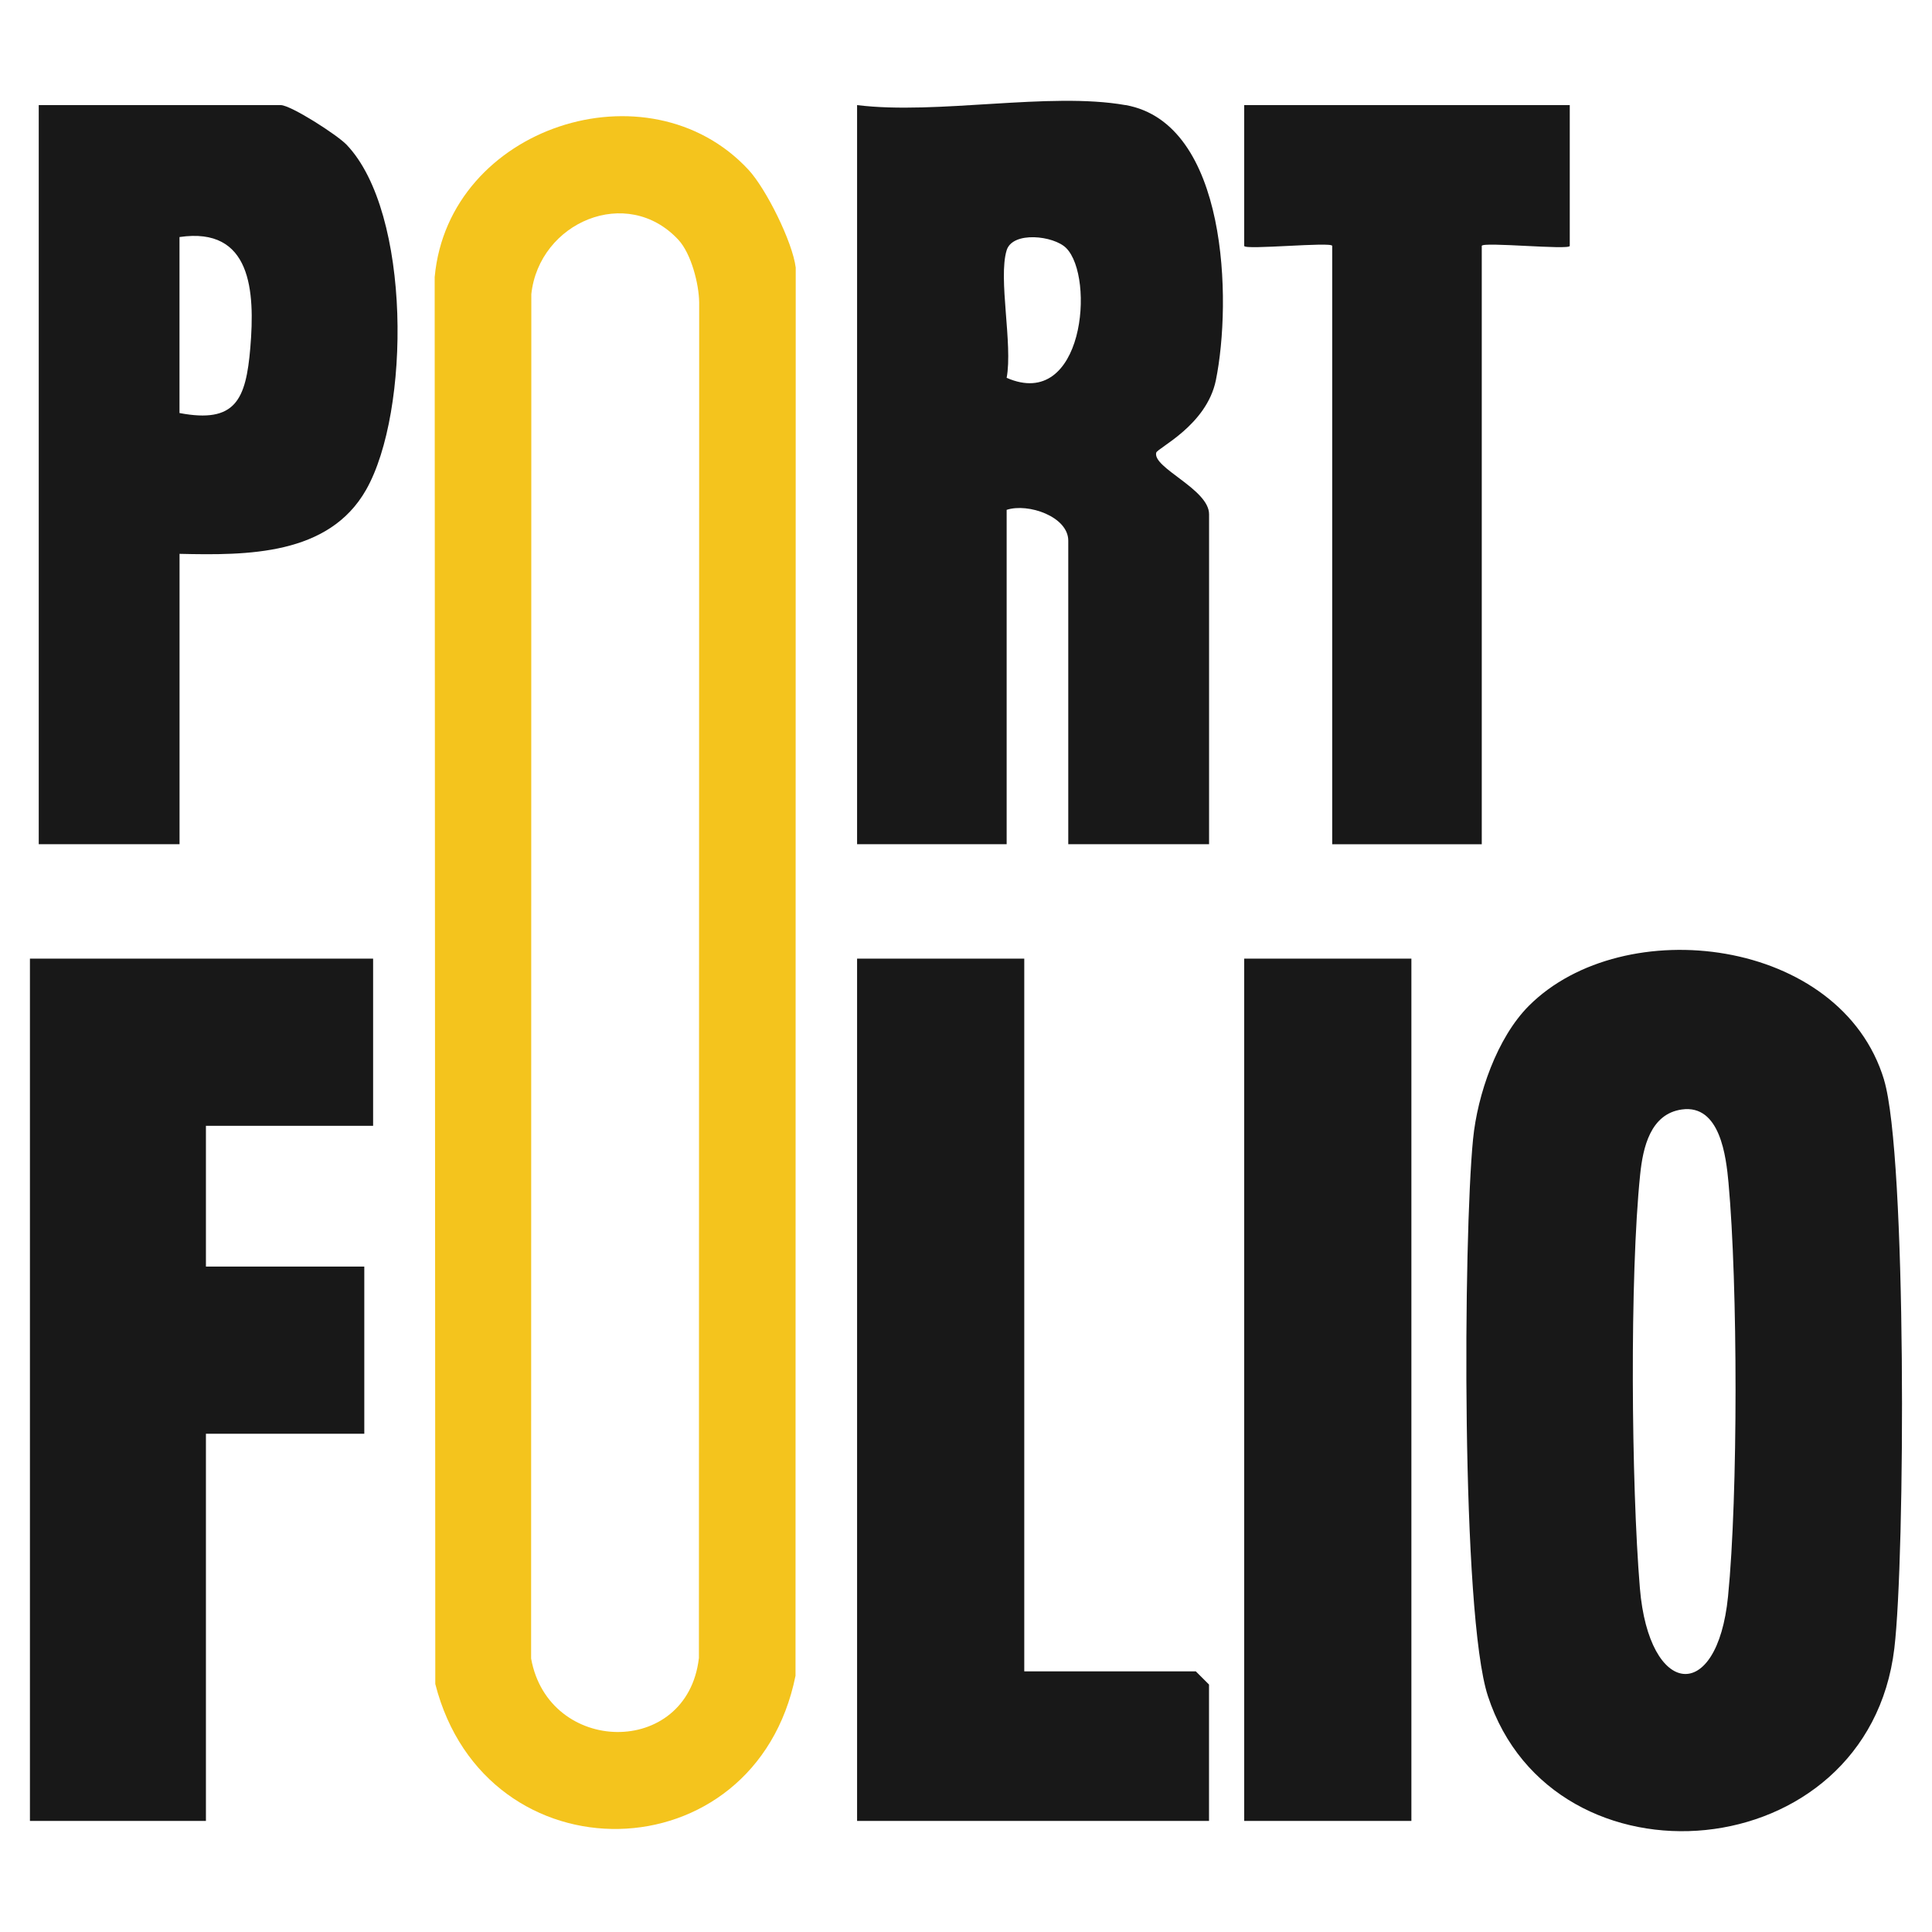
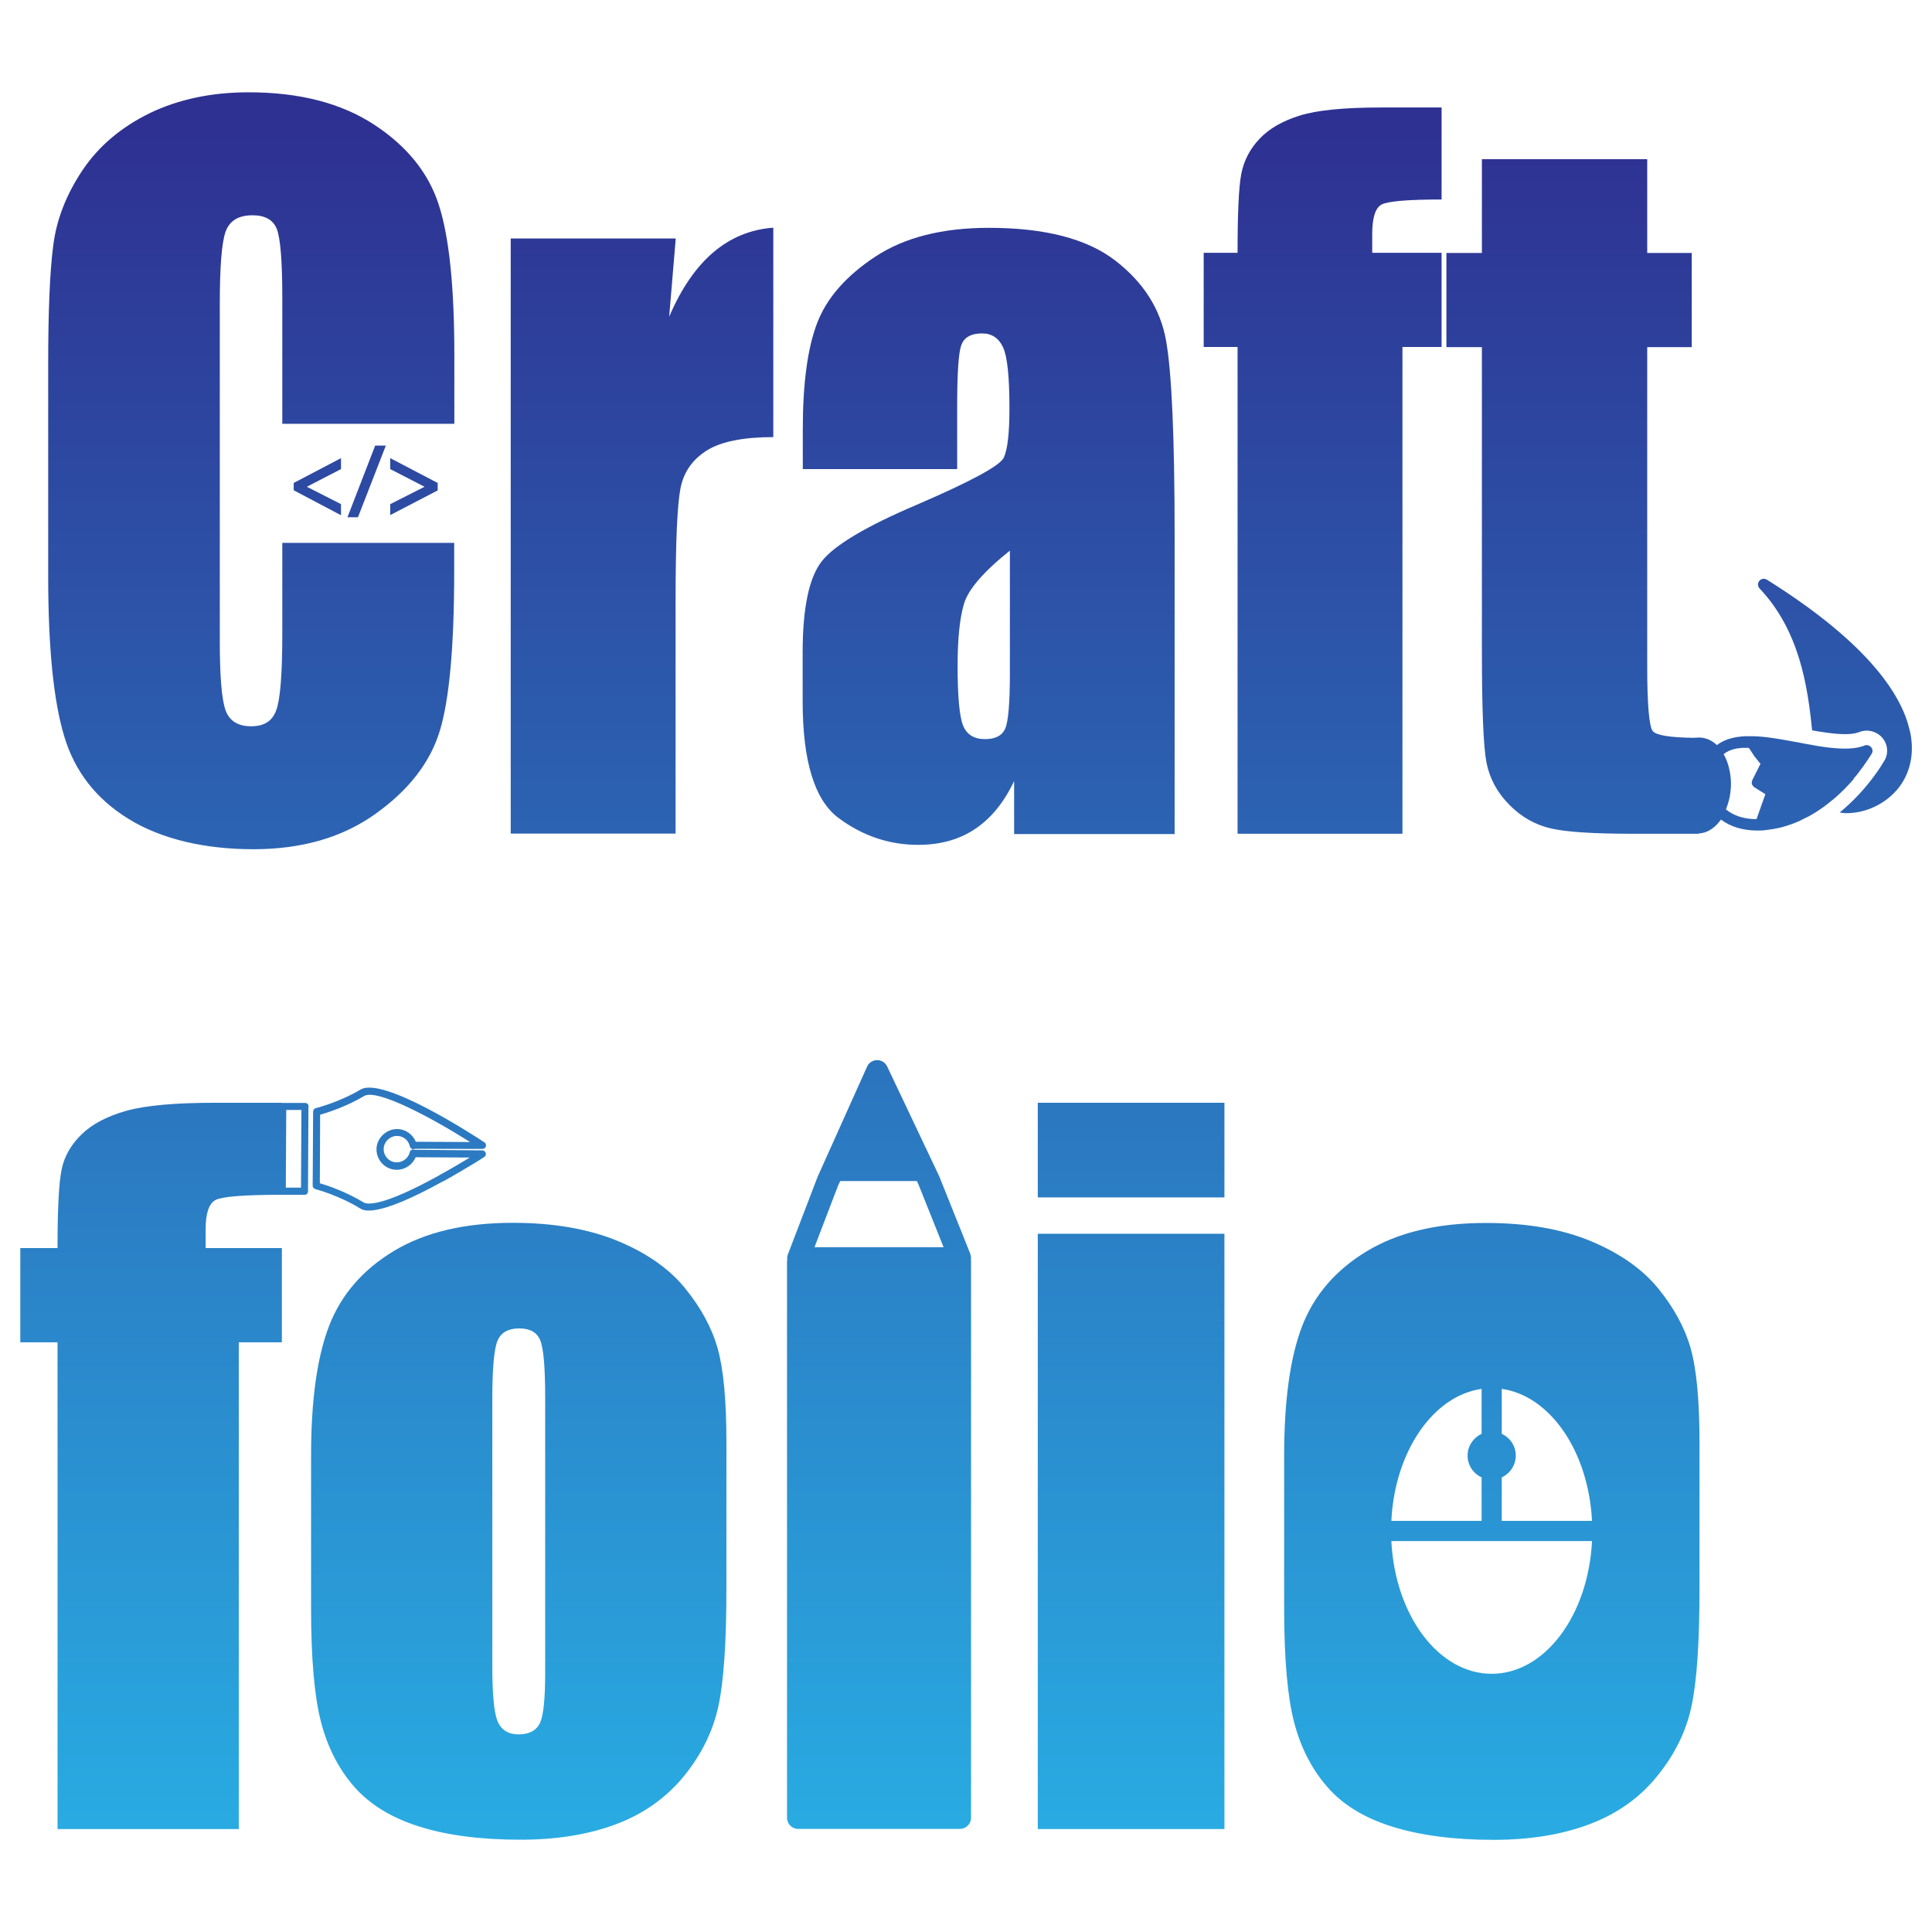
- <svg xmlns="http://www.w3.org/2000/svg" id="_レイヤー_1" data-name="レイヤー_1" version="1.1" viewBox="0 0 375 375">
+ <svg xmlns="http://www.w3.org/2000/svg" xmlns:xlink="http://www.w3.org/1999/xlink" id="_レイヤー_1" data-name="レイヤー_1" version="1.1" viewBox="0 0 132.29 132.29">
  <defs>
    <style>
      .st0 {
-         fill: #181818;
+         fill: url(#_名称未設定グラデーション_4012);
      }

      .st1 {
-         fill: #f4c41d;
+         fill: url(#_名称未設定グラデーション_401);
+       }
+ 
+       .st2 {
+         fill: url(#_名称未設定グラデーション_4014);
+       }
+ 
+       .st3 {
+         fill: url(#_名称未設定グラデーション_407);
+       }
+ 
+       .st4 {
+         fill: url(#_名称未設定グラデーション_4015);
+       }
+ 
+       .st5 {
+         fill: url(#_名称未設定グラデーション_402);
+       }
+ 
+       .st6 {
+         fill: url(#_名称未設定グラデーション_408);
+       }
+ 
+       .st7 {
+         fill: url(#_名称未設定グラデーション_40);
+       }
+ 
+       .st8 {
+         fill: url(#_名称未設定グラデーション_4016);
+       }
+ 
+       .st9 {
+         fill: url(#_名称未設定グラデーション_405);
+       }
+ 
+       .st10 {
+         fill: url(#_名称未設定グラデーション_404);
+       }
+ 
+       .st11 {
+         fill: url(#_名称未設定グラデーション_409);
+       }
+ 
+       .st12 {
+         fill: url(#_名称未設定グラデーション_406);
+       }
+ 
+       .st13 {
+         fill: url(#_名称未設定グラデーション_4011);
+       }
+ 
+       .st14 {
+         fill: url(#_名称未設定グラデーション_4010);
+       }
+ 
+       .st15 {
+         fill: url(#_名称未設定グラデーション_4013);
+       }
+ 
+       .st16 {
+         fill: url(#_名称未設定グラデーション_403);
      }
    </style>
+     <linearGradient id="_名称未設定グラデーション_40" data-name="名称未設定グラデーション 40" x1="17.19" y1="9.16" x2="17.19" y2="125.4" gradientUnits="userSpaceOnUse">
+       <stop offset="0" stop-color="#2e3192" />
+       <stop offset="1" stop-color="#29abe2" />
+     </linearGradient>
+     <linearGradient id="_名称未設定グラデーション_401" data-name="名称未設定グラデーション 40" x1="43.97" y1="9.16" x2="43.97" y2="125.4" xlink:href="#_名称未設定グラデーション_40" />
+     <linearGradient id="_名称未設定グラデーション_402" data-name="名称未設定グラデーション 40" x1="67.7" y1="9.16" x2="67.7" y2="125.4" xlink:href="#_名称未設定グラデーション_40" />
+     <linearGradient id="_名称未設定グラデーション_403" data-name="名称未設定グラデーション 40" x1="90.56" y1="9.16" x2="90.56" y2="125.4" xlink:href="#_名称未設定グラデーション_40" />
+     <linearGradient id="_名称未設定グラデーション_404" data-name="名称未設定グラデーション 40" x1="10.35" y1="9.16" x2="10.35" y2="125.4" xlink:href="#_名称未設定グラデーション_40" />
+     <linearGradient id="_名称未設定グラデーション_405" data-name="名称未設定グラデーション 40" x1="35.52" y1="9.16" x2="35.52" y2="125.4" xlink:href="#_名称未設定グラデーション_40" />
+     <linearGradient id="_名称未設定グラデーション_406" data-name="名称未設定グラデーション 40" x1="77.45" y1="9.16" x2="77.45" y2="125.4" xlink:href="#_名称未設定グラデーション_40" />
+     <linearGradient id="_名称未設定グラデーション_407" data-name="名称未設定グラデーション 40" x1="77.45" y1="9.16" x2="77.45" y2="125.4" xlink:href="#_名称未設定グラデーション_40" />
+     <linearGradient id="_名称未設定グラデーション_408" data-name="名称未設定グラデーション 40" x1="60.2" y1="9.16" x2="60.2" y2="125.4" xlink:href="#_名称未設定グラデーション_40" />
+     <linearGradient id="_名称未設定グラデーション_409" data-name="名称未設定グラデーション 40" x1="125.63" y1="9.16" x2="125.63" y2="125.4" xlink:href="#_名称未設定グラデーション_40" />
+     <linearGradient id="_名称未設定グラデーション_4010" data-name="名称未設定グラデーション 40" x1="113.62" y1="9.16" x2="113.62" y2="125.4" xlink:href="#_名称未設定グラデーション_40" />
+     <linearGradient id="_名称未設定グラデーション_4011" data-name="名称未設定グラデーション 40" x1="102.14" y1="9.16" x2="102.14" y2="125.4" xlink:href="#_名称未設定グラデーション_40" />
+     <linearGradient id="_名称未設定グラデーション_4012" data-name="名称未設定グラデーション 40" x1="20.11" y1="9.16" x2="20.11" y2="125.4" xlink:href="#_名称未設定グラデーション_40" />
+     <linearGradient id="_名称未設定グラデーション_4013" data-name="名称未設定グラデーション 40" x1="27.34" y1="9.16" x2="27.34" y2="125.4" xlink:href="#_名称未設定グラデーション_40" />
+     <linearGradient id="_名称未設定グラデーション_4014" data-name="名称未設定グラデーション 40" x1="21.73" y1="9.16" x2="21.73" y2="125.4" xlink:href="#_名称未設定グラデーション_40" />
+     <linearGradient id="_名称未設定グラデーション_4015" data-name="名称未設定グラデーション 40" x1="25.11" x2="25.11" y2="125.4" xlink:href="#_名称未設定グラデーション_40" />
+     <linearGradient id="_名称未設定グラデーション_4016" data-name="名称未設定グラデーション 40" x1="28.34" y1="9.16" x2="28.34" y2="125.4" xlink:href="#_名称未設定グラデーション_40" />
  </defs>
-   <polygon class="st0" points="5.81 353.44 39.97 353.44 39.97 278.29 70.71 278.29 70.71 245.84 39.97 245.84 39.97 218.52 72.42 218.52 72.42 186.07 5.81 186.07 5.81 353.44" />
-   <polygon class="st0" points="198.81 324.41 198.81 186.07 166.36 186.07 166.36 353.44 234.67 353.44 234.67 326.97 232.11 324.41 198.81 324.41" />
-   <rect class="st0" x="241.5" y="186.07" width="32.45" height="167.37" />
-   <path class="st0" d="M258.58,47.73v116.14h29.03V47.73c0-.85,17.08.85,17.08,0v-27.33h-63.19v27.33c0,.85,17.08-.85,17.08,0Z" />
-   <path class="st1" d="M84.37,53.7l.12,273.16c9.78,38.29,62.07,37.27,69.92-1.6l.04-273.31c-.61-4.98-5.76-15.33-9.18-19.01-19.41-20.92-58.17-8.35-60.89,20.75ZM135.65,321.88c-2.29,19.35-29.19,18.77-32.56.04l.04-264.84c1.51-13.93,18.56-21.27,28.54-10.54,2.46,2.65,4,8.5,4.04,12.2l-.05,263.14Z" />
-   <path class="st0" d="M54.49,20.4H7.52v143.46h27.33v-56.36c13.12.3,28.97.33,36.22-12.45,8.59-15.15,8.78-53.77-3.79-66.95-1.84-1.93-10.85-7.7-12.79-7.7ZM48.59,67.46c-.85,10.14-2.87,14.77-13.75,12.71v-34.16c14-2.06,14.66,10.54,13.75,21.44Z" />
-   <path class="st0" d="M365.7,209.6c-8.36-27.68-50.57-32.75-68.94-14.38-6.18,6.18-9.99,17.23-10.84,25.88-1.89,19.19-2.33,92.18,2.88,108.1,12.67,38.73,73.76,33.69,78.89-9.25,2.11-17.63,2.42-95.74-2-110.35ZM335.41,309.87c-2.09,21.02-15.35,19.6-17.11-1.62-1.67-20.13-2-60.51.06-80.33.54-5.18,1.97-11.71,8.08-12.57,7.47-1.05,8.6,9.24,9.06,14.21,1.81,19.8,1.87,60.61-.09,80.31Z" />
-   <path class="st0" d="M218.45,20.4c-14.76-2.61-36.51,1.93-52.09,0v143.46h29.03v-64.9c4.2-1.37,11.96,1.33,11.96,5.98v58.92h27.33v-64.05c0-4.86-10.97-8.98-10.26-11.94.22-.91,9.78-5.28,11.58-14.07,3.11-15.28,2.34-49.89-17.54-53.41ZM195.39,73.34c1.22-6.52-1.68-19.28,0-24.76,1.15-3.75,9.12-2.86,11.55-.44,5.64,5.64,3.45,31.73-11.55,25.2Z" />
+   <path class="st7" d="M31.1,29.02h-11.77v-8.64c0-2.51-.13-4.08-.38-4.71-.25-.62-.81-.93-1.66-.93-.97,0-1.58.38-1.85,1.14-.26.76-.39,2.4-.39,4.91v23.1c0,2.42.13,3.99.39,4.73.26.74.85,1.11,1.76,1.11s1.45-.37,1.72-1.11c.27-.74.41-2.47.41-5.2v-6.25h11.77v1.94c0,5.15-.33,8.8-.99,10.95-.66,2.15-2.12,4.04-4.39,5.66-2.26,1.62-5.05,2.43-8.37,2.43s-6.29-.69-8.52-2.06c-2.24-1.37-3.72-3.27-4.44-5.7-.73-2.43-1.09-6.08-1.09-10.95v-14.53c0-3.58.11-6.27.34-8.06.22-1.79.89-3.52,2-5.18,1.11-1.66,2.65-2.96,4.61-3.92,1.97-.95,4.23-1.43,6.78-1.43,3.47,0,6.33.74,8.58,2.21,2.25,1.47,3.74,3.31,4.44,5.51.71,2.2,1.06,5.62,1.06,10.26v4.72Z" />
+   <path class="st1" d="M46.27,16.33l-.45,5.36c1.64-3.84,4.02-5.87,7.13-6.1v14.34c-2.07,0-3.59.31-4.56.92-.97.61-1.57,1.47-1.79,2.56-.22,1.1-.34,3.62-.34,7.57v16.1h-11.29V16.33h11.29Z" />
+   <path class="st5" d="M65.56,32.12h-10.59v-2.73c0-3.15.33-5.58.99-7.29.66-1.71,1.99-3.22,3.98-4.53,1.99-1.31,4.58-1.97,7.77-1.97,3.82,0,6.7.74,8.64,2.23,1.94,1.49,3.1,3.31,3.49,5.47s.59,6.61.59,13.35v20.46h-10.99v-3.63c-.69,1.46-1.58,2.55-2.67,3.28-1.09.73-2.39,1.09-3.9,1.09-1.98,0-3.79-.61-5.44-1.83s-2.47-3.89-2.47-8v-3.35c0-3.05.44-5.13,1.31-6.24.88-1.11,3.05-2.4,6.51-3.87,3.71-1.6,5.69-2.67,5.95-3.22.26-.55.39-1.68.39-3.38,0-2.13-.14-3.52-.43-4.16-.29-.64-.77-.97-1.44-.97-.76,0-1.24.27-1.43.81-.19.54-.28,1.95-.28,4.22v4.27ZM69.14,37.71c-1.81,1.45-2.86,2.67-3.14,3.66-.29.98-.43,2.4-.43,4.24,0,2.11.13,3.47.38,4.08.25.61.75.92,1.5.92.71,0,1.17-.24,1.38-.72.21-.48.32-1.75.32-3.79v-8.39Z" />
+   <path class="st16" d="M98.71,7.36v6.3c-2.33,0-3.7.12-4.12.35-.42.24-.63.91-.63,2.01v1.29h4.75v6.45h-2.68v33.33h-11.29V23.76h-2.32v-6.45h2.32c0-2.68.08-4.47.25-5.38.17-.9.58-1.71,1.24-2.41.66-.71,1.59-1.24,2.78-1.61s3.05-.55,5.56-.55h4.14Z" />
+   <path class="st10" d="M19.3,75.51v6.3c-2.56,0-4.07.12-4.53.35-.46.24-.69.91-.69,2.01v1.29h5.22v6.45h-2.95v33.33H3.94v-33.33H1.39v-6.45h2.55c0-2.68.09-4.47.28-5.38.18-.9.64-1.7,1.37-2.41.73-.71,1.75-1.24,3.06-1.61,1.31-.37,3.35-.55,6.11-.55h4.55Z" />
+   <path class="st9" d="M49.74,98.79v9.98c0,3.67-.18,6.35-.55,8.06-.37,1.71-1.16,3.31-2.36,4.79-1.21,1.48-2.76,2.58-4.65,3.29-1.89.71-4.07,1.06-6.53,1.06-2.74,0-5.07-.3-6.97-.91-1.9-.6-3.38-1.52-4.44-2.73-1.06-1.22-1.81-2.69-2.26-4.42-.45-1.73-.68-4.33-.68-7.79v-10.44c0-3.79.41-6.75,1.23-8.88.82-2.13,2.29-3.84,4.42-5.13,2.13-1.29,4.85-1.94,8.17-1.94,2.78,0,5.18.42,7.17,1.24s3.54,1.91,4.62,3.24c1.08,1.33,1.83,2.7,2.23,4.12.4,1.41.6,3.56.6,6.45ZM37.33,95.72c0-2.09-.11-3.4-.34-3.95s-.71-.81-1.44-.81-1.23.27-1.47.81-.37,1.86-.37,3.95v18.4c0,1.92.12,3.18.37,3.76s.73.88,1.44.88,1.22-.27,1.46-.8c.24-.53.35-1.68.35-3.44v-18.8Z" />
+   <rect class="st12" x="71.06" y="75.51" width="12.78" height="6.48" />
+   <rect class="st3" x="71.06" y="84.48" width="12.78" height="40.76" />
+   <path class="st6" d="M66.45,85.88l-2.14-5.34-3.56-7.51c-.13-.27-.39-.44-.69-.44h0c-.3,0-.57.18-.69.45l-3.39,7.55-2.03,5.3c-.05.12-.06.25-.04.37,0,.03-.02.05-.02.08v38.13c0,.42.34.76.76.76h11.08c.42,0,.76-.34.76-.76v-38.13s-.01-.04-.01-.06c.02-.13.01-.27-.04-.4ZM57.39,81.18l.14-.31h5.25l.13.28,1.7,4.25h-8.84l1.62-4.23Z" />
+   <path class="st11" d="M130.76,50c-.5-2.23-2.6-5.82-9.78-10.31-.07-.04-.14-.06-.21-.06-.11,0-.23.05-.3.14-.13.15-.12.37.01.52,2.73,2.88,3.3,6.69,3.6,9.72.14.02.27.05.41.07.14.02.27.04.4.06.52.08,1.01.13,1.45.13.38,0,.71-.04.96-.14.17-.07.35-.1.52-.1.4,0,.79.17,1.06.48.39.45.45,1.09.14,1.59-.09.14-.17.28-.26.42-.58.88-1.24,1.67-1.95,2.36-.15.14-.29.28-.44.41-.13.12-.27.23-.4.34.13.03.28.05.43.05.01,0,.03,0,.04,0,1.48,0,2.96-.79,3.77-2.02.67-1.03.87-2.29.56-3.65Z" />
+   <path class="st14" d="M126.92,53.32c.09-.11.18-.21.27-.32.04-.05.07-.1.11-.15.21-.27.41-.55.61-.85h0c.08-.13.17-.26.25-.39.09-.14.07-.33-.04-.45-.08-.09-.19-.14-.3-.14-.05,0-.1,0-.15.03-.07.03-.14.05-.21.07-.33.1-.71.14-1.13.14s-.87-.04-1.34-.1c-.13-.02-.27-.04-.4-.06s-.27-.04-.41-.07c-.36-.06-.72-.13-1.08-.2-.13-.02-.26-.05-.39-.07-.92-.17-1.85-.33-2.68-.35-.09,0-.17,0-.25,0-.09,0-.18,0-.27,0-.83.04-1.47.24-1.95.61-.27-.26-.59-.43-.93-.49-.08-.02-.16-.02-.23-.03l-.44.02c-1.62-.02-2.55-.17-2.79-.46-.25-.31-.38-1.8-.38-4.48v-21.81h3.05v-6.45h-3.05v-6.42h-11.32v6.42h-2.43v6.45h2.43v20.7c0,4.05.1,6.63.31,7.72.21,1.1.73,2.07,1.57,2.92.84.85,1.81,1.39,2.91,1.63,1.1.24,2.93.35,5.51.35h4.56v-.02c.28-.02.55-.1.8-.26.26-.16.5-.4.71-.69.65.49,1.51.75,2.49.75.18,0,.37,0,.56-.03,0,0,0,0,0,0,.16-.02.32-.04.48-.07.01,0,.02,0,.03,0,.15-.03.3-.06.45-.09.02,0,.04,0,.05-.01.47-.12.93-.28,1.39-.49.01,0,.02-.01.03-.02.15-.07.29-.14.44-.22,0,0,0,0,.01,0,.46-.24.91-.54,1.34-.87.1-.08.21-.17.31-.25.05-.04.1-.08.15-.12.02-.02.04-.04.07-.06.03-.03.06-.06.09-.08.38-.33.74-.7,1.09-1.09.04-.04.08-.09.12-.14ZM120.31,56.09s-.01,0-.02,0c-.86,0-1.59-.23-2.11-.67.15-.37.26-.77.31-1.19.01-.11.02-.22.03-.33.02-.39-.01-.77-.09-1.14-.08-.41-.22-.79-.41-1.13t0,0s0,0,.01,0c0,0,.02-.01.03-.02,0,0,0,0,0,0,0,0,0,0,0,0,0,0,.02-.01.03-.02.04-.03.08-.06.13-.09.02-.01.04-.02.06-.03h0c.05-.03.1-.05.16-.08,0,0,0,0,0,0,.02,0,.04-.02.06-.02,0,0,0,0,0,0s0,0,0,0c.08-.03.16-.05.24-.08h0s.01,0,.02,0c.08-.02.16-.04.25-.05,0,0,0,0,0,0,0,0,0,0,0,0,0,0,0,0,0,0,.03,0,.06,0,.09-.01.05,0,.1-.01.15-.02.03,0,.05,0,.07,0h0s.06,0,.09,0c.1,0,.2,0,.3,0,.01,0,.02,0,.04,0,0,.01.01.02.02.03,0,.01.01.02.02.03.01.02.03.04.04.06.03.04.05.08.08.12.02.03.04.06.05.08,0,0,0,0,0,0,0,0,0,0,0,0,.02.02.03.05.05.07,0,0,.01.02.02.03.01.02.02.03.03.05,0,0,.01.02.02.03.01.02.02.03.03.05.01.02.02.03.03.04t0,0s0,0,0,0c.02.02.03.04.05.06.01.02.02.03.04.05,0,.01.02.02.03.03.02.02.03.04.04.06,0,0,0,0,0,0,.02.02.04.04.05.06,0,0,.01.02.02.03,0,0,.01.01.02.02,0,0,.02.02.02.03.01.01.02.03.03.04.01.01.02.02.03.03.03.03.05.06.08.08l-.56,1.12c-.09.18-.03.39.14.5l.75.47-.61,1.72Z" />
+   <path class="st13" d="M115.77,92.34c-.4-1.41-1.14-2.78-2.23-4.12-1.09-1.33-2.63-2.41-4.62-3.24-2-.83-4.39-1.24-7.17-1.24-3.32,0-6.04.65-8.17,1.94-2.13,1.29-3.6,3-4.42,5.13-.82,2.13-1.23,5.09-1.23,8.88v10.44c0,3.46.23,6.06.68,7.79.45,1.73,1.2,3.2,2.26,4.42,1.05,1.22,2.53,2.13,4.44,2.73,1.9.6,4.23.91,6.97.91,2.46,0,4.63-.35,6.53-1.06,1.89-.71,3.45-1.8,4.65-3.29,1.21-1.48,2-3.08,2.36-4.79.37-1.71.55-4.4.55-8.06v-9.98c0-2.89-.2-5.04-.6-6.45ZM101.45,95.1v3.08c-.56.26-.96.83-.96,1.49s.39,1.23.96,1.49v2.98h-6.18c.23-4.75,2.86-8.57,6.18-9.04ZM102.14,114.61c-3.64,0-6.62-4.01-6.87-9.09h13.74c-.25,5.08-3.23,9.09-6.87,9.09ZM102.83,104.14v-2.98c.56-.26.96-.83.96-1.49s-.39-1.23-.96-1.49v-3.08c3.32.47,5.94,4.29,6.18,9.04h-6.18Z" />
+   <g>
+     <path class="st0" d="M21.13,75.76c0-.07-.03-.13-.07-.17s-.11-.07-.17-.07h-1.53c-.14,0-.25.1-.25.24l-.03,5.8c0,.14.11.25.24.25h1.53c.07,0,.13-.02.17-.06s.07-.11.07-.17l.03-5.8ZM19.57,81.31l.03-5.31h1.04s-.03,5.32-.03,5.32h-1.04Z" />
+     <path class="st15" d="M30.35,80.89c.91-.5,1.71-.99,2.23-1.3.36-.22.58-.37.58-.37.01,0,.03-.02.04-.03.06-.06.09-.16.06-.24-.03-.1-.13-.18-.23-.18l-4.63-.04c-.07-.03-.14-.03-.21,0-.07.03-.11.09-.13.16-.09.4-.47.7-.89.7-.5,0-.9-.41-.9-.91,0-.48.43-.9.91-.9.43,0,.79.29.88.71.02.07.06.13.13.17.06.03.14.04.21,0h.03s4.6.01,4.6.01c.11,0,.21-.07.24-.17.03-.1,0-.22-.1-.28-.71-.47-6.96-4.54-8.49-3.61-1.4.84-3.04,1.27-3.06,1.27-.11.03-.18.12-.18.24l-.03,5.06c0,.11.07.21.18.24.02,0,1.66.45,3.04,1.31.28.17,1.12.69,5.72-1.85ZM30.11,80.46c-3.92,2.17-4.96,2.03-5.22,1.87-1.19-.73-2.51-1.17-2.99-1.31l.02-4.69c.48-.14,1.81-.56,3.01-1.28.87-.53,4.65,1.5,7.26,3.15l-3.72-.02c-.21-.52-.71-.87-1.29-.87-.75,0-1.4.64-1.4,1.39,0,.77.62,1.4,1.39,1.4.56,0,1.08-.35,1.29-.86l3.71.02c-.51.31-1.25.75-2.07,1.2Z" />
+   </g>
+   <g>
+     <polygon class="st2" points="20.11 33.57 23.35 35.28 23.35 34.52 21.01 33.33 23.35 32.12 23.35 31.37 20.11 33.07 20.11 33.57" />
+     <polygon class="st4" points="23.79 35.42 24.51 35.42 26.42 30.51 25.69 30.51 23.79 35.42" />
+     <polygon class="st8" points="26.72 31.37 26.72 32.12 29.07 33.33 26.72 34.52 26.72 35.27 29.97 33.58 29.97 33.07 26.72 31.37" />
+   </g>
</svg>
